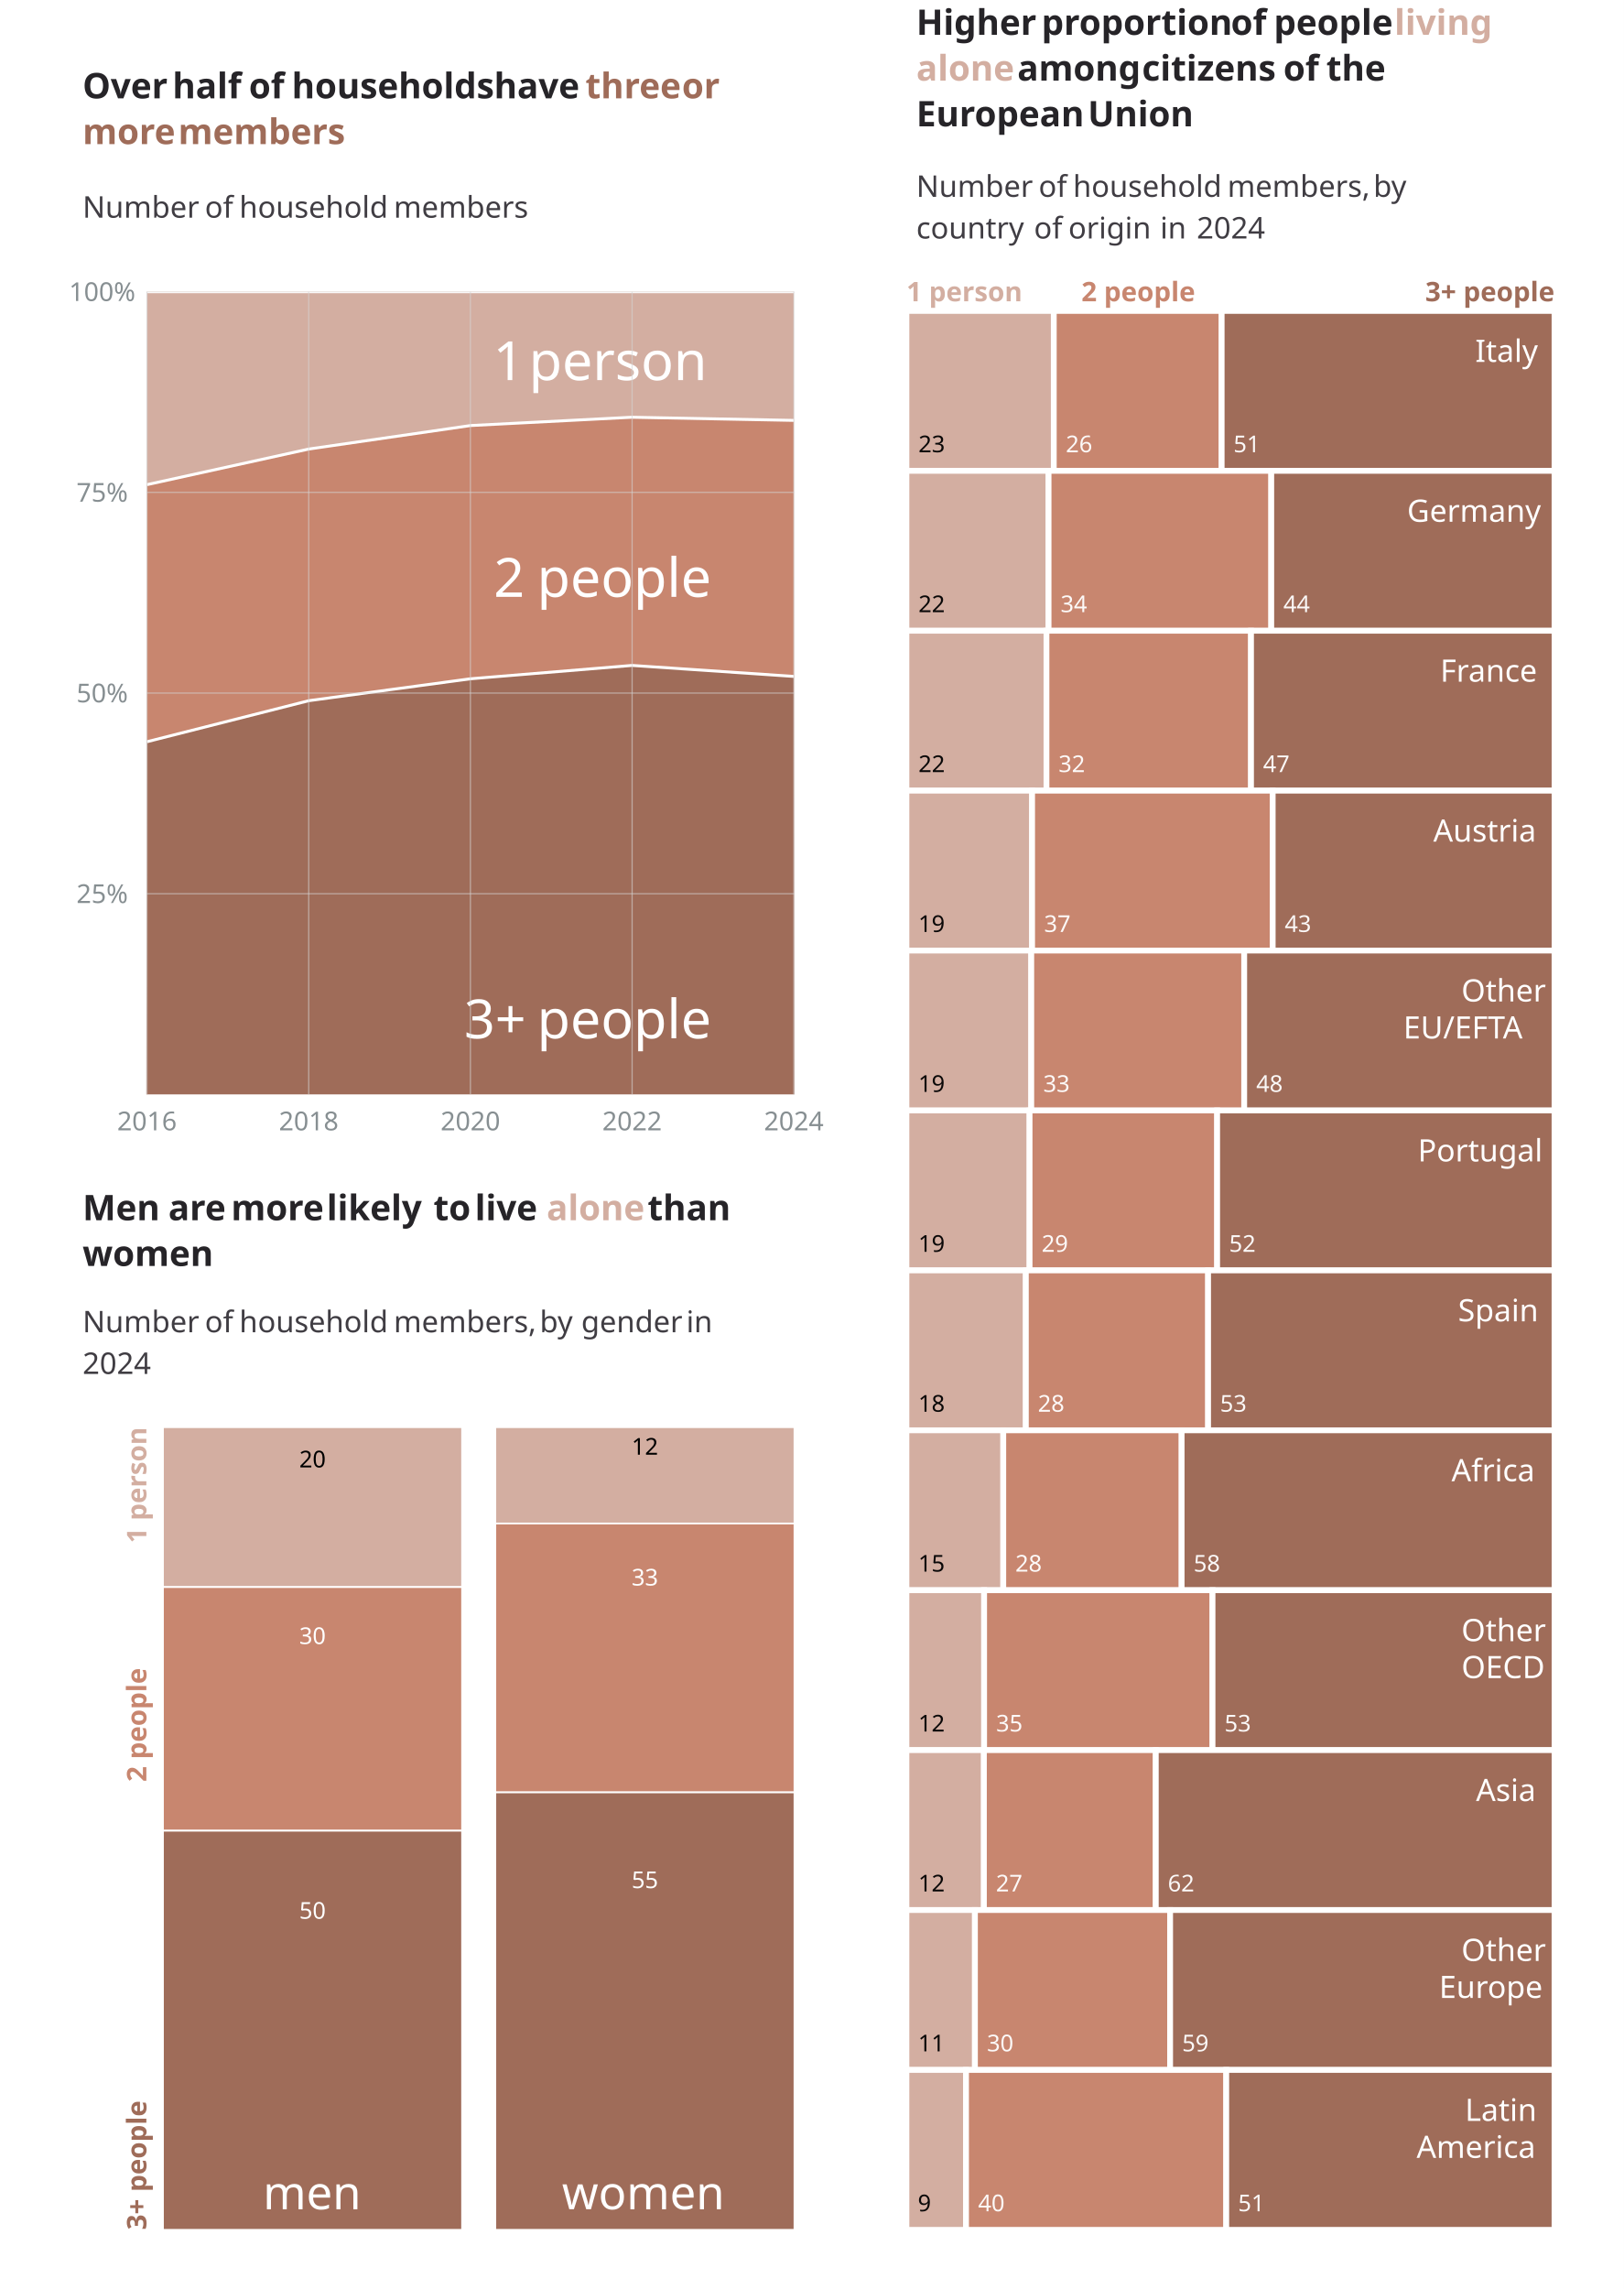
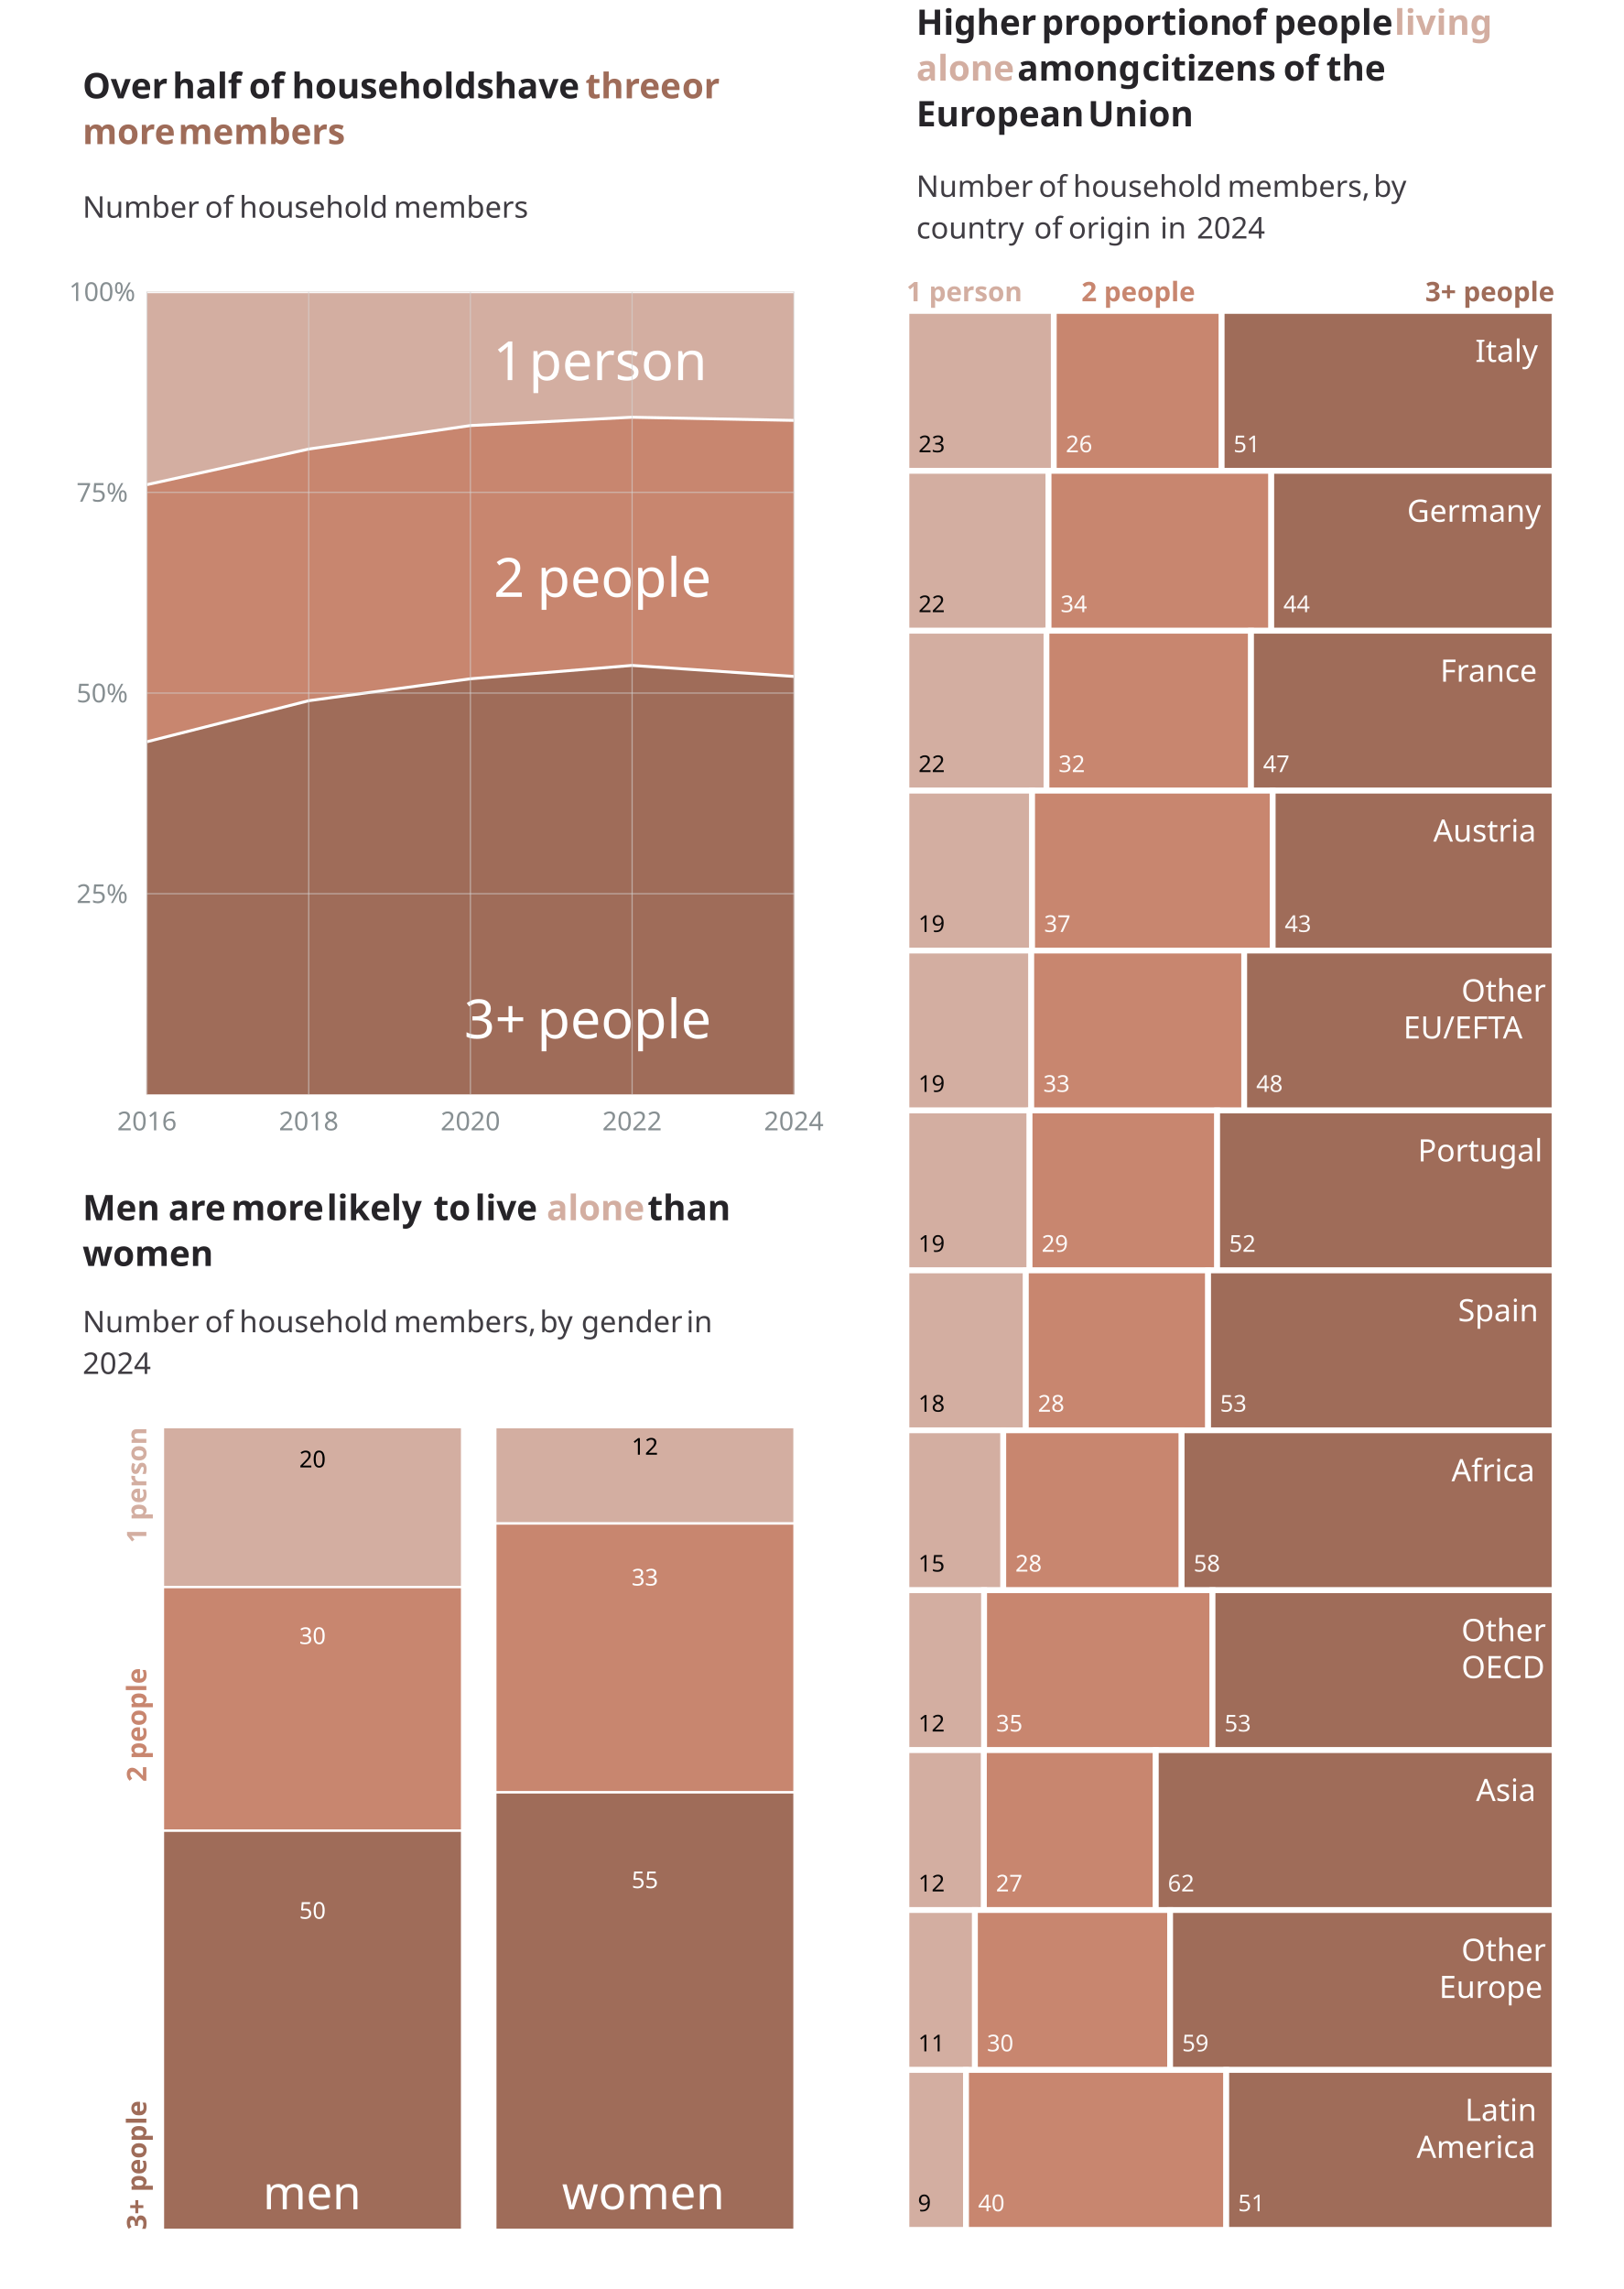
<svg xmlns="http://www.w3.org/2000/svg" width="597.60pt" height="842.40pt" viewBox="0 0 597.60 842.40">
  <g class="svglite">
    <defs>
      <style type="text/css">
    .svglite line, .svglite polyline, .svglite polygon, .svglite path, .svglite rect, .svglite circle {
      fill: none;
      stroke: #000000;
      stroke-linecap: round;
      stroke-linejoin: round;
      stroke-miterlimit: 10.00;
    }
    .svglite text {
      white-space: pre;
    }
    .svglite g.glyphgroup path {
      fill: inherit;
      stroke: none;
    }
  </style>
    </defs>
    <rect width="100%" height="100%" style="stroke: none; fill: #FFFFFF;" />
    <defs>
      <clipPath id="cpMC4wMHw1OTcuNjB8MC4wMHw4NDIuNDA=">
        <rect x="0.00" y="0.00" width="597.60" height="842.40" />
      </clipPath>
    </defs>
    <g clip-path="url(#cpMC4wMHw1OTcuNjB8MC4wMHw4NDIuNDA=)">
      <rect x="0.00" y="0.00" width="597.60" height="842.40" style="stroke-width: 1.07; stroke: #FFFFFF; fill: #FFFFFF;" />
    </g>
    <defs>
      <clipPath id="cpNTMuODd8NTcyLjIwfDEwNy4zNnw4MjAuNjM=">
        <rect x="53.87" y="107.36" width="518.33" height="713.27" />
      </clipPath>
    </defs>
    <g clip-path="url(#cpNTMuODd8NTcyLjIwfDEwNy4zNnw4MjAuNjM=)">
</g>
    <g clip-path="url(#cpMC4wMHw1OTcuNjB8MC4wMHw4NDIuNDA=)">
</g>
    <defs>
      <clipPath id="cpMzEyLjM2fDU5Mi4xMnw1LjQ4fDgzNi45Mg==">
        <rect x="312.36" y="5.48" width="279.76" height="831.44" />
      </clipPath>
    </defs>
    <g clip-path="url(#cpMzEyLjM2fDU5Mi4xMnw1LjQ4fDgzNi45Mg==)">
      <rect x="312.36" y="5.48" width="279.76" height="831.44" style="stroke-width: 0.00; stroke: none; fill: #FFFFFF;" />
    </g>
    <g clip-path="url(#cpMC4wMHw1OTcuNjB8MC4wMHw4NDIuNDA=)">
</g>
    <defs>
      <clipPath id="cpNTMuODd8MjkyLjQzfDEwNy4zNnw4MjAuNjM=">
        <rect x="53.87" y="107.36" width="238.57" height="713.27" />
      </clipPath>
    </defs>
    <g clip-path="url(#cpNTMuODd8MjkyLjQzfDEwNy4zNnw4MjAuNjM=)">
</g>
    <g clip-path="url(#cpMC4wMHw1OTcuNjB8MC4wMHw4NDIuNDA=)">
</g>
    <g clip-path="url(#cpNTMuODd8MjkyLjQzfDEwNy4zNnw4MjAuNjM=)">
</g>
    <g clip-path="url(#cpMC4wMHw1OTcuNjB8MC4wMHw4NDIuNDA=)">
</g>
    <defs>
      <clipPath id="cpNS40OHwzMTIuMzZ8NS40OHw0MzMuMzE=">
        <rect x="5.48" y="5.48" width="306.88" height="427.83" />
      </clipPath>
    </defs>
    <g clip-path="url(#cpNS40OHwzMTIuMzZ8NS40OHw0MzMuMzE=)">
      <rect x="5.48" y="5.48" width="306.88" height="427.83" style="stroke-width: 0.00; stroke: none; fill: #FFFFFF;" />
    </g>
    <g clip-path="url(#cpMC4wMHw1OTcuNjB8MC4wMHw4NDIuNDA=)">
</g>
    <defs>
      <clipPath id="cpNS40OHwzMTIuMzZ8NDMzLjMxfDgzNi45Mg==">
        <rect x="5.48" y="433.31" width="306.88" height="403.61" />
      </clipPath>
    </defs>
    <g clip-path="url(#cpNS40OHwzMTIuMzZ8NDMzLjMxfDgzNi45Mg==)">
      <rect x="5.48" y="433.31" width="306.88" height="403.61" style="stroke-width: 0.00; stroke: none; fill: #FFFFFF;" />
    </g>
    <g clip-path="url(#cpMC4wMHw1OTcuNjB8MC4wMHw4NDIuNDA=)">
</g>
    <defs>
      <clipPath id="cpNTMuODd8MjkyLjQzfDEwNy4zNnw0MDIuNzY=">
        <rect x="53.87" y="107.36" width="238.57" height="295.40" />
      </clipPath>
    </defs>
    <g clip-path="url(#cpNTMuODd8MjkyLjQzfDEwNy4zNnw0MDIuNzY=)">
      <polygon points="54.10,107.36 54.34,107.36 113.39,107.36 113.63,107.36 113.86,107.36 172.91,107.36 173.15,107.36 173.39,107.36 232.43,107.36 232.67,107.36 232.91,107.36 291.96,107.36 292.19,107.36 292.43,402.76 292.19,154.72 291.96,154.71 232.91,153.56 232.67,153.55 232.43,153.56 173.39,156.60 173.15,156.61 172.91,156.65 113.86,165.23 113.63,165.26 113.39,165.32 54.34,178.31 54.10,178.37 53.87,402.76 " style="stroke-width: 0.00; stroke: none; stroke-linecap: butt; fill: #D3AEA1;" />
      <polyline points="54.10,107.36 54.34,107.36 113.39,107.36 113.63,107.36 113.86,107.36 172.91,107.36 173.15,107.36 173.39,107.36 232.43,107.36 232.67,107.36 232.91,107.36 291.96,107.36 292.19,107.36 " style="stroke-width: 1.07; stroke: #FFFFFF; stroke-linecap: butt;" />
      <polygon points="54.10,178.37 54.34,178.31 113.39,165.32 113.63,165.26 113.86,165.23 172.91,156.65 173.15,156.61 173.39,156.60 232.43,153.56 232.67,153.55 232.91,153.56 291.96,154.71 292.19,154.72 292.43,402.76 292.19,248.94 291.96,248.92 232.91,244.91 232.67,244.89 232.43,244.91 173.39,249.79 173.15,249.81 172.91,249.84 113.86,257.84 113.63,257.88 113.39,257.94 54.34,272.91 54.10,272.97 53.87,402.76 " style="stroke-width: 0.00; stroke: none; stroke-linecap: butt; fill: #C8866F;" />
      <polyline points="54.10,178.37 54.34,178.31 113.39,165.32 113.63,165.26 113.86,165.23 172.91,156.65 173.15,156.61 173.39,156.60 232.43,153.56 232.67,153.55 232.91,153.56 291.96,154.71 292.19,154.72 " style="stroke-width: 1.07; stroke: #FFFFFF; stroke-linecap: butt;" />
      <polygon points="54.10,272.97 54.34,272.91 113.39,257.94 113.63,257.88 113.86,257.84 172.91,249.84 173.15,249.81 173.39,249.79 232.43,244.91 232.67,244.89 232.91,244.91 291.96,248.92 292.19,248.94 292.43,402.76 292.19,402.76 291.96,402.76 232.91,402.76 232.67,402.76 232.43,402.76 173.39,402.76 173.15,402.76 172.91,402.76 113.86,402.76 113.63,402.76 113.39,402.76 54.34,402.76 54.10,402.76 53.87,402.76 " style="stroke-width: 0.00; stroke: none; stroke-linecap: butt; fill: #9F6C59;" />
      <polyline points="54.10,272.97 54.34,272.91 113.39,257.94 113.63,257.88 113.86,257.84 172.91,249.84 173.15,249.81 173.39,249.79 232.43,244.91 232.67,244.89 232.91,244.91 291.96,248.92 292.19,248.94 " style="stroke-width: 1.07; stroke: #FFFFFF; stroke-linecap: butt;" />
      <text x="170.83" y="382.12" style="font-size: 19.92px;fill: #FFFFFF; font-family: &quot;Roboto Slab&quot;;">3+</text>
      <text x="197.67" y="382.12" style="font-size: 19.92px;fill: #FFFFFF; font-family: &quot;Roboto Slab&quot;;">people</text>
      <text x="181.72" y="219.65" style="font-size: 19.92px;fill: #FFFFFF; font-family: &quot;Roboto Slab&quot;;">2</text>
      <text x="197.67" y="219.65" style="font-size: 19.92px;fill: #FFFFFF; font-family: &quot;Roboto Slab&quot;;">people</text>
      <text x="181.50" y="139.89" style="font-size: 19.92px;fill: #FFFFFF; font-family: &quot;Roboto Slab&quot;;">1</text>
      <text x="194.66" y="139.89" style="font-size: 19.92px;fill: #FFFFFF; font-family: &quot;Roboto Slab&quot;;">person</text>
      <rect x="53.87" y="107.36" width="238.57" height="295.40" style="stroke-width: 0.00; stroke: none;" />
      <polyline points="53.87,328.91 292.43,328.91 " style="stroke-width: 0.43; stroke: #D3D3D3; stroke-opacity: 0.60; stroke-linecap: butt;" />
      <polyline points="53.87,255.06 292.43,255.06 " style="stroke-width: 0.43; stroke: #D3D3D3; stroke-opacity: 0.60; stroke-linecap: butt;" />
      <polyline points="53.87,181.21 292.43,181.21 " style="stroke-width: 0.43; stroke: #D3D3D3; stroke-opacity: 0.60; stroke-linecap: butt;" />
      <polyline points="53.87,107.36 292.43,107.36 " style="stroke-width: 0.43; stroke: #D3D3D3; stroke-opacity: 0.60; stroke-linecap: butt;" />
      <polyline points="54.10,402.76 54.10,107.36 " style="stroke-width: 0.43; stroke: #D3D3D3; stroke-opacity: 0.60; stroke-linecap: butt;" />
      <polyline points="113.63,402.76 113.63,107.36 " style="stroke-width: 0.43; stroke: #D3D3D3; stroke-opacity: 0.60; stroke-linecap: butt;" />
      <polyline points="173.15,402.76 173.15,107.36 " style="stroke-width: 0.43; stroke: #D3D3D3; stroke-opacity: 0.60; stroke-linecap: butt;" />
      <polyline points="232.67,402.76 232.67,107.36 " style="stroke-width: 0.43; stroke: #D3D3D3; stroke-opacity: 0.60; stroke-linecap: butt;" />
      <polyline points="292.19,402.76 292.19,107.36 " style="stroke-width: 0.43; stroke: #D3D3D3; stroke-opacity: 0.60; stroke-linecap: butt;" />
    </g>
    <g clip-path="url(#cpMC4wMHw1OTcuNjB8MC4wMHw4NDIuNDA=)">
      <text x="37.62" y="332.33" text-anchor="middle" style="font-size: 9.60px;fill: #878F92; font-family: &quot;Roboto Slab&quot;;">25%</text>
      <text x="37.62" y="258.48" text-anchor="middle" style="font-size: 9.60px;fill: #878F92; font-family: &quot;Roboto Slab&quot;;">50%</text>
      <text x="37.62" y="184.63" text-anchor="middle" style="font-size: 9.60px;fill: #878F92; font-family: &quot;Roboto Slab&quot;;">75%</text>
      <text x="37.62" y="110.78" text-anchor="middle" style="font-size: 9.60px;fill: #878F92; font-family: &quot;Roboto Slab&quot;;">100%</text>
      <text x="54.10" y="415.99" text-anchor="middle" style="font-size: 9.60px;fill: #878F92; font-family: &quot;Roboto Slab&quot;;">2016</text>
      <text x="113.63" y="415.99" text-anchor="middle" style="font-size: 9.60px;fill: #878F92; font-family: &quot;Roboto Slab&quot;;">2018</text>
      <text x="173.15" y="415.99" text-anchor="middle" style="font-size: 9.60px;fill: #878F92; font-family: &quot;Roboto Slab&quot;;">2020</text>
      <text x="232.67" y="415.99" text-anchor="middle" style="font-size: 9.60px;fill: #878F92; font-family: &quot;Roboto Slab&quot;;">2022</text>
      <text x="292.19" y="415.99" text-anchor="middle" style="font-size: 9.60px;fill: #878F92; font-family: &quot;Roboto Slab&quot;;">2024</text>
      <text x="30.39" y="80.11" style="font-size: 11.00px;fill: #403D43; font-family: &quot;Roboto Slab&quot;;">Number</text>
      <text x="75.40" y="80.11" style="font-size: 11.00px;fill: #403D43; font-family: &quot;Roboto Slab&quot;;">of</text>
      <text x="88.07" y="80.11" style="font-size: 11.00px;fill: #403D43; font-family: &quot;Roboto Slab&quot;;">household</text>
      <text x="144.91" y="80.11" style="font-size: 11.00px;fill: #403D43; font-family: &quot;Roboto Slab&quot;;">members</text>
      <text x="30.39" y="36.19" style="font-size: 13.00px; font-weight: 800;fill: #262428; font-family: &quot;Roboto Slab&quot;;">Over</text>
      <text x="63.48" y="36.19" style="font-size: 13.00px; font-weight: 800;fill: #262428; font-family: &quot;Roboto Slab&quot;;">half</text>
      <text x="91.61" y="36.19" style="font-size: 13.00px; font-weight: 800;fill: #262428; font-family: &quot;Roboto Slab&quot;;">of</text>
      <text x="107.38" y="36.19" style="font-size: 13.00px; font-weight: 800;fill: #262428; font-family: &quot;Roboto Slab&quot;;">households</text>
      <text x="181.83" y="36.19" style="font-size: 13.00px; font-weight: 800;fill: #262428; font-family: &quot;Roboto Slab&quot;;">have</text>
      <text x="215.48" y="36.19" style="font-size: 13.00px; font-weight: 800;fill: #9F6C59; font-family: &quot;Roboto Slab&quot;;">three</text>
      <text x="251.01" y="36.19" style="font-size: 13.00px; font-weight: 800;fill: #9F6C59; font-family: &quot;Roboto Slab&quot;;">or</text>
      <text x="30.39" y="53.03" style="font-size: 13.00px; font-weight: 800;fill: #9F6C59; font-family: &quot;Roboto Slab&quot;;">more</text>
      <text x="65.58" y="53.03" style="font-size: 13.00px; font-weight: 800;fill: #9F6C59; font-family: &quot;Roboto Slab&quot;;">members</text>
      <rect x="53.87" y="525.23" width="238.57" height="295.40" style="stroke-width: 0.00; stroke: none; fill: #FFFFFF;" />
-       <rect x="59.98" y="525.23" width="110.11" height="58.85" style="stroke-width: 0.64; stroke: #FFFFFF; stroke-linecap: butt; stroke-linejoin: miter; fill: #D3AEA1;" />
-       <rect x="59.98" y="584.08" width="110.11" height="89.66" style="stroke-width: 0.64; stroke: #FFFFFF; stroke-linecap: butt; stroke-linejoin: miter; fill: #C8866F;" />
-       <rect x="59.98" y="673.74" width="110.11" height="146.89" style="stroke-width: 0.64; stroke: #FFFFFF; stroke-linecap: butt; stroke-linejoin: miter; fill: #9F6C59;" />
-       <rect x="182.32" y="525.23" width="110.11" height="35.45" style="stroke-width: 0.64; stroke: #FFFFFF; stroke-linecap: butt; stroke-linejoin: miter; fill: #D3AEA1;" />
-       <rect x="182.32" y="560.68" width="110.11" height="98.95" style="stroke-width: 0.64; stroke: #FFFFFF; stroke-linecap: butt; stroke-linejoin: miter; fill: #C8866F;" />
-       <rect x="182.32" y="659.63" width="110.11" height="161.00" style="stroke-width: 0.64; stroke: #FFFFFF; stroke-linecap: butt; stroke-linejoin: miter; fill: #9F6C59;" />
+       <rect x="59.98" y="525.23" width="110.11" height="58.85" style="stroke-width: 0.85; stroke: #FFFFFF; stroke-linecap: butt; stroke-linejoin: miter; fill: #D3AEA1;" />
+       <rect x="59.98" y="584.08" width="110.11" height="89.66" style="stroke-width: 0.85; stroke: #FFFFFF; stroke-linecap: butt; stroke-linejoin: miter; fill: #C8866F;" />
+       <rect x="59.98" y="673.74" width="110.11" height="146.89" style="stroke-width: 0.85; stroke: #FFFFFF; stroke-linecap: butt; stroke-linejoin: miter; fill: #9F6C59;" />
+       <rect x="182.32" y="525.23" width="110.11" height="35.45" style="stroke-width: 0.85; stroke: #FFFFFF; stroke-linecap: butt; stroke-linejoin: miter; fill: #D3AEA1;" />
+       <rect x="182.32" y="560.68" width="110.11" height="98.95" style="stroke-width: 0.85; stroke: #FFFFFF; stroke-linecap: butt; stroke-linejoin: miter; fill: #C8866F;" />
+       <rect x="182.32" y="659.63" width="110.11" height="161.00" style="stroke-width: 0.85; stroke: #FFFFFF; stroke-linecap: butt; stroke-linejoin: miter; fill: #9F6C59;" />
      <text x="115.04" y="540.04" text-anchor="middle" style="font-size: 8.54px; font-family: &quot;Roboto Slab&quot;;">20</text>
      <text x="115.04" y="605.05" text-anchor="middle" style="font-size: 8.54px;fill: #FFFFFF; font-family: &quot;Roboto Slab&quot;;">30</text>
      <text x="115.04" y="706.15" text-anchor="middle" style="font-size: 8.54px;fill: #FFFFFF; font-family: &quot;Roboto Slab&quot;;">50</text>
      <text x="237.38" y="535.36" text-anchor="middle" style="font-size: 8.54px; font-family: &quot;Roboto Slab&quot;;">12</text>
      <text x="237.38" y="583.51" text-anchor="middle" style="font-size: 8.54px;fill: #FFFFFF; font-family: &quot;Roboto Slab&quot;;">33</text>
      <text x="237.38" y="694.87" text-anchor="middle" style="font-size: 8.54px;fill: #FFFFFF; font-family: &quot;Roboto Slab&quot;;">55</text>
      <text x="96.79" y="813.06" style="font-size: 17.07px;fill: #FFFFFF; font-family: &quot;Roboto Slab&quot;;">men</text>
      <text x="206.84" y="813.06" style="font-size: 17.07px;fill: #FFFFFF; font-family: &quot;Roboto Slab&quot;;">women</text>
      <text transform="translate(53.87,525.23) rotate(-90)" text-anchor="end" style="font-size: 9.96px; font-weight: 800;fill: #D3AEA1; font-family: &quot;Roboto Slab&quot;;">1 person</text>
      <text transform="translate(53.87,613.85) rotate(-90)" text-anchor="end" style="font-size: 9.96px; font-weight: 800;fill: #C8866F; font-family: &quot;Roboto Slab&quot;;">2 people</text>
      <text transform="translate(53.87,820.63) rotate(-90)" style="font-size: 9.96px; font-weight: 800;fill: #9F6C59; font-family: &quot;Roboto Slab&quot;;">3+ people</text>
      <text x="30.39" y="490.31" style="font-size: 11.00px;fill: #403D43; font-family: &quot;Roboto Slab&quot;;">Number</text>
      <text x="75.40" y="490.31" style="font-size: 11.00px;fill: #403D43; font-family: &quot;Roboto Slab&quot;;">of</text>
      <text x="88.07" y="490.31" style="font-size: 11.00px;fill: #403D43; font-family: &quot;Roboto Slab&quot;;">household</text>
      <text x="144.91" y="490.31" style="font-size: 11.00px;fill: #403D43; font-family: &quot;Roboto Slab&quot;;">members,</text>
      <text x="198.66" y="490.31" style="font-size: 11.00px;fill: #403D43; font-family: &quot;Roboto Slab&quot;;">by</text>
      <text x="213.94" y="490.31" style="font-size: 11.00px;fill: #403D43; font-family: &quot;Roboto Slab&quot;;">gender</text>
      <text x="252.61" y="490.31" style="font-size: 11.00px;fill: #403D43; font-family: &quot;Roboto Slab&quot;;">in</text>
      <text x="30.39" y="505.65" style="font-size: 11.00px;fill: #403D43; font-family: &quot;Roboto Slab&quot;;">2024</text>
      <text x="30.39" y="449.08" style="font-size: 13.00px; font-weight: 800;fill: #262428; font-family: &quot;Roboto Slab&quot;;">Men</text>
      <text x="61.95" y="449.08" style="font-size: 13.00px; font-weight: 800;fill: #262428; font-family: &quot;Roboto Slab&quot;;">are</text>
      <text x="85.05" y="449.08" style="font-size: 13.00px; font-weight: 800;fill: #262428; font-family: &quot;Roboto Slab&quot;;">more</text>
      <text x="120.24" y="449.08" style="font-size: 13.00px; font-weight: 800;fill: #262428; font-family: &quot;Roboto Slab&quot;;">likely</text>
      <text x="159.55" y="449.08" style="font-size: 13.00px; font-weight: 800;fill: #262428; font-family: &quot;Roboto Slab&quot;;">to</text>
      <text x="174.78" y="449.08" style="font-size: 13.00px; font-weight: 800;fill: #262428; font-family: &quot;Roboto Slab&quot;;">live</text>
      <text x="201.19" y="449.08" style="font-size: 13.00px; font-weight: 800;fill: #D3AEA1; font-family: &quot;Roboto Slab&quot;;">alone</text>
      <text x="238.37" y="449.08" style="font-size: 13.00px; font-weight: 800;fill: #262428; font-family: &quot;Roboto Slab&quot;;">than</text>
      <text x="30.39" y="465.91" style="font-size: 13.00px; font-weight: 800;fill: #262428; font-family: &quot;Roboto Slab&quot;;">women</text>
      <rect x="333.63" y="107.36" width="238.57" height="713.27" style="stroke-width: 0.00; stroke: none; fill: #FFFFFF;" />
      <rect x="333.64" y="114.43" width="54.24" height="58.85" style="stroke-width: 2.13; stroke: #FFFFFF; stroke-linecap: butt; stroke-linejoin: miter; fill: #D3AEA1;" />
      <rect x="387.88" y="114.43" width="61.80" height="58.85" style="stroke-width: 2.13; stroke: #FFFFFF; stroke-linecap: butt; stroke-linejoin: miter; fill: #C8866F;" />
      <rect x="449.67" y="114.43" width="122.52" height="58.85" style="stroke-width: 2.13; stroke: #FFFFFF; stroke-linecap: butt; stroke-linejoin: miter; fill: #9F6C59;" />
      <rect x="333.64" y="173.28" width="52.32" height="58.85" style="stroke-width: 2.13; stroke: #FFFFFF; stroke-linecap: butt; stroke-linejoin: miter; fill: #D3AEA1;" />
      <rect x="385.96" y="173.28" width="81.98" height="58.85" style="stroke-width: 2.13; stroke: #FFFFFF; stroke-linecap: butt; stroke-linejoin: miter; fill: #C8866F;" />
      <rect x="467.93" y="173.28" width="104.26" height="58.85" style="stroke-width: 2.13; stroke: #FFFFFF; stroke-linecap: butt; stroke-linejoin: miter; fill: #9F6C59;" />
      <rect x="333.64" y="232.13" width="51.55" height="58.85" style="stroke-width: 2.13; stroke: #FFFFFF; stroke-linecap: butt; stroke-linejoin: miter; fill: #D3AEA1;" />
      <rect x="385.19" y="232.13" width="75.29" height="58.85" style="stroke-width: 2.13; stroke: #FFFFFF; stroke-linecap: butt; stroke-linejoin: miter; fill: #C8866F;" />
      <rect x="460.48" y="232.13" width="111.72" height="58.85" style="stroke-width: 2.13; stroke: #FFFFFF; stroke-linecap: butt; stroke-linejoin: miter; fill: #9F6C59;" />
      <rect x="333.64" y="290.98" width="46.26" height="58.85" style="stroke-width: 2.13; stroke: #FFFFFF; stroke-linecap: butt; stroke-linejoin: miter; fill: #D3AEA1;" />
      <rect x="379.90" y="290.98" width="88.56" height="58.85" style="stroke-width: 2.13; stroke: #FFFFFF; stroke-linecap: butt; stroke-linejoin: miter; fill: #C8866F;" />
      <rect x="468.46" y="290.98" width="103.74" height="58.85" style="stroke-width: 2.13; stroke: #FFFFFF; stroke-linecap: butt; stroke-linejoin: miter; fill: #9F6C59;" />
      <rect x="333.64" y="349.83" width="45.95" height="58.85" style="stroke-width: 2.13; stroke: #FFFFFF; stroke-linecap: butt; stroke-linejoin: miter; fill: #D3AEA1;" />
      <rect x="379.59" y="349.83" width="78.38" height="58.85" style="stroke-width: 2.13; stroke: #FFFFFF; stroke-linecap: butt; stroke-linejoin: miter; fill: #C8866F;" />
      <rect x="457.97" y="349.83" width="114.22" height="58.85" style="stroke-width: 2.13; stroke: #FFFFFF; stroke-linecap: butt; stroke-linejoin: miter; fill: #9F6C59;" />
      <rect x="333.64" y="408.68" width="45.33" height="58.85" style="stroke-width: 2.13; stroke: #FFFFFF; stroke-linecap: butt; stroke-linejoin: miter; fill: #D3AEA1;" />
      <rect x="378.97" y="408.68" width="69.04" height="58.85" style="stroke-width: 2.13; stroke: #FFFFFF; stroke-linecap: butt; stroke-linejoin: miter; fill: #C8866F;" />
      <rect x="448.01" y="408.68" width="124.18" height="58.85" style="stroke-width: 2.13; stroke: #FFFFFF; stroke-linecap: butt; stroke-linejoin: miter; fill: #9F6C59;" />
      <rect x="333.64" y="467.53" width="43.95" height="58.85" style="stroke-width: 2.13; stroke: #FFFFFF; stroke-linecap: butt; stroke-linejoin: miter; fill: #D3AEA1;" />
      <rect x="377.60" y="467.53" width="67.09" height="58.85" style="stroke-width: 2.13; stroke: #FFFFFF; stroke-linecap: butt; stroke-linejoin: miter; fill: #C8866F;" />
      <rect x="444.68" y="467.53" width="127.51" height="58.85" style="stroke-width: 2.13; stroke: #FFFFFF; stroke-linecap: butt; stroke-linejoin: miter; fill: #9F6C59;" />
      <rect x="333.64" y="526.38" width="35.65" height="58.85" style="stroke-width: 2.13; stroke: #FFFFFF; stroke-linecap: butt; stroke-linejoin: miter; fill: #D3AEA1;" />
      <rect x="369.29" y="526.38" width="65.64" height="58.85" style="stroke-width: 2.13; stroke: #FFFFFF; stroke-linecap: butt; stroke-linejoin: miter; fill: #C8866F;" />
      <rect x="434.94" y="526.38" width="137.26" height="58.85" style="stroke-width: 2.13; stroke: #FFFFFF; stroke-linecap: butt; stroke-linejoin: miter; fill: #9F6C59;" />
      <rect x="333.64" y="585.23" width="28.60" height="58.85" style="stroke-width: 2.13; stroke: #FFFFFF; stroke-linecap: butt; stroke-linejoin: miter; fill: #D3AEA1;" />
      <rect x="362.24" y="585.23" width="84.07" height="58.85" style="stroke-width: 2.13; stroke: #FFFFFF; stroke-linecap: butt; stroke-linejoin: miter; fill: #C8866F;" />
      <rect x="446.31" y="585.23" width="125.89" height="58.85" style="stroke-width: 2.13; stroke: #FFFFFF; stroke-linecap: butt; stroke-linejoin: miter; fill: #9F6C59;" />
      <rect x="333.64" y="644.08" width="28.52" height="58.85" style="stroke-width: 2.13; stroke: #FFFFFF; stroke-linecap: butt; stroke-linejoin: miter; fill: #D3AEA1;" />
      <rect x="362.16" y="644.08" width="63.27" height="58.85" style="stroke-width: 2.13; stroke: #FFFFFF; stroke-linecap: butt; stroke-linejoin: miter; fill: #C8866F;" />
      <rect x="425.43" y="644.08" width="146.77" height="58.85" style="stroke-width: 2.13; stroke: #FFFFFF; stroke-linecap: butt; stroke-linejoin: miter; fill: #9F6C59;" />
      <rect x="333.64" y="702.93" width="25.21" height="58.85" style="stroke-width: 2.13; stroke: #FFFFFF; stroke-linecap: butt; stroke-linejoin: miter; fill: #D3AEA1;" />
      <rect x="358.86" y="702.93" width="71.85" height="58.85" style="stroke-width: 2.13; stroke: #FFFFFF; stroke-linecap: butt; stroke-linejoin: miter; fill: #C8866F;" />
      <rect x="430.70" y="702.93" width="141.49" height="58.85" style="stroke-width: 2.13; stroke: #FFFFFF; stroke-linecap: butt; stroke-linejoin: miter; fill: #9F6C59;" />
      <rect x="333.64" y="761.78" width="21.94" height="58.85" style="stroke-width: 2.13; stroke: #FFFFFF; stroke-linecap: butt; stroke-linejoin: miter; fill: #D3AEA1;" />
      <rect x="355.58" y="761.78" width="95.78" height="58.85" style="stroke-width: 2.13; stroke: #FFFFFF; stroke-linecap: butt; stroke-linejoin: miter; fill: #C8866F;" />
      <rect x="451.36" y="761.78" width="120.83" height="58.85" style="stroke-width: 2.13; stroke: #FFFFFF; stroke-linecap: butt; stroke-linejoin: miter; fill: #9F6C59;" />
      <text x="543.00" y="133.18" style="font-size: 11.38px;fill: #FFFFFF; font-family: &quot;Roboto Slab&quot;;">Italy</text>
      <text x="517.93" y="192.03" style="font-size: 11.38px;fill: #FFFFFF; font-family: &quot;Roboto Slab&quot;;">Germany</text>
      <text x="530.11" y="250.88" style="font-size: 11.38px;fill: #FFFFFF; font-family: &quot;Roboto Slab&quot;;">France</text>
      <text x="527.57" y="309.73" style="font-size: 11.38px;fill: #FFFFFF; font-family: &quot;Roboto Slab&quot;;">Austria</text>
      <text x="537.90" y="368.58" style="font-size: 11.38px;fill: #FFFFFF; font-family: &quot;Roboto Slab&quot;;">Other</text>
      <text x="516.54" y="382.19" style="font-size: 11.38px;fill: #FFFFFF; font-family: &quot;Roboto Slab&quot;;">EU/EFTA</text>
      <text x="521.88" y="427.43" style="font-size: 11.38px;fill: #FFFFFF; font-family: &quot;Roboto Slab&quot;;">Portugal</text>
      <text x="536.67" y="486.28" style="font-size: 11.38px;fill: #FFFFFF; font-family: &quot;Roboto Slab&quot;;">Spain</text>
      <text x="534.27" y="545.13" style="font-size: 11.38px;fill: #FFFFFF; font-family: &quot;Roboto Slab&quot;;">Africa</text>
      <text x="537.90" y="603.98" style="font-size: 11.38px;fill: #FFFFFF; font-family: &quot;Roboto Slab&quot;;">Other</text>
      <text x="537.93" y="617.59" style="font-size: 11.38px;fill: #FFFFFF; font-family: &quot;Roboto Slab&quot;;">OECD</text>
      <text x="543.29" y="662.83" style="font-size: 11.38px;fill: #FFFFFF; font-family: &quot;Roboto Slab&quot;;">Asia</text>
      <text x="537.90" y="721.68" style="font-size: 11.38px;fill: #FFFFFF; font-family: &quot;Roboto Slab&quot;;">Other</text>
      <text x="529.70" y="735.29" style="font-size: 11.38px;fill: #FFFFFF; font-family: &quot;Roboto Slab&quot;;">Europe</text>
      <text x="539.24" y="780.53" style="font-size: 11.38px;fill: #FFFFFF; font-family: &quot;Roboto Slab&quot;;">Latin</text>
      <text x="521.42" y="794.14" style="font-size: 11.38px;fill: #FFFFFF; font-family: &quot;Roboto Slab&quot;;">America</text>
      <text x="338.06" y="166.44" style="font-size: 8.54px;fill: #000000; fill-opacity: 0.95; font-family: &quot;Roboto Slab&quot;;">23</text>
      <text x="392.30" y="166.44" style="font-size: 8.54px;fill: #FFFFFF; fill-opacity: 0.95; font-family: &quot;Roboto Slab&quot;;">26</text>
      <text x="454.02" y="166.44" style="font-size: 8.54px;fill: #FFFFFF; fill-opacity: 0.95; font-family: &quot;Roboto Slab&quot;;">51</text>
      <text x="338.06" y="225.29" style="font-size: 8.54px;fill: #000000; fill-opacity: 0.95; font-family: &quot;Roboto Slab&quot;;">22</text>
      <text x="390.38" y="225.29" style="font-size: 8.54px;fill: #FFFFFF; fill-opacity: 0.95; font-family: &quot;Roboto Slab&quot;;">34</text>
      <text x="472.38" y="225.29" style="font-size: 8.54px;fill: #FFFFFF; fill-opacity: 0.95; font-family: &quot;Roboto Slab&quot;;">44</text>
      <text x="338.06" y="284.14" style="font-size: 8.54px;fill: #000000; fill-opacity: 0.95; font-family: &quot;Roboto Slab&quot;;">22</text>
      <text x="389.61" y="284.14" style="font-size: 8.54px;fill: #FFFFFF; fill-opacity: 0.95; font-family: &quot;Roboto Slab&quot;;">32</text>
      <text x="464.91" y="284.14" style="font-size: 8.54px;fill: #FFFFFF; fill-opacity: 0.95; font-family: &quot;Roboto Slab&quot;;">47</text>
      <text x="338.01" y="342.99" style="font-size: 8.54px;fill: #000000; fill-opacity: 0.95; font-family: &quot;Roboto Slab&quot;;">19</text>
      <text x="384.31" y="342.99" style="font-size: 8.54px;fill: #FFFFFF; fill-opacity: 0.95; font-family: &quot;Roboto Slab&quot;;">37</text>
      <text x="472.88" y="342.99" style="font-size: 8.54px;fill: #FFFFFF; fill-opacity: 0.95; font-family: &quot;Roboto Slab&quot;;">43</text>
      <text x="338.01" y="401.84" style="font-size: 8.54px;fill: #000000; fill-opacity: 0.95; font-family: &quot;Roboto Slab&quot;;">19</text>
      <text x="384.00" y="401.84" style="font-size: 8.54px;fill: #FFFFFF; fill-opacity: 0.95; font-family: &quot;Roboto Slab&quot;;">33</text>
      <text x="462.40" y="401.84" style="font-size: 8.54px;fill: #FFFFFF; fill-opacity: 0.95; font-family: &quot;Roboto Slab&quot;;">48</text>
      <text x="338.01" y="460.69" style="font-size: 8.54px;fill: #000000; fill-opacity: 0.95; font-family: &quot;Roboto Slab&quot;;">19</text>
      <text x="383.40" y="460.69" style="font-size: 8.54px;fill: #FFFFFF; fill-opacity: 0.95; font-family: &quot;Roboto Slab&quot;;">29</text>
      <text x="452.42" y="460.69" style="font-size: 8.54px;fill: #FFFFFF; fill-opacity: 0.95; font-family: &quot;Roboto Slab&quot;;">52</text>
      <text x="338.00" y="519.54" style="font-size: 8.54px;fill: #000000; fill-opacity: 0.95; font-family: &quot;Roboto Slab&quot;;">18</text>
      <text x="382.02" y="519.54" style="font-size: 8.54px;fill: #FFFFFF; fill-opacity: 0.95; font-family: &quot;Roboto Slab&quot;;">28</text>
      <text x="449.09" y="519.54" style="font-size: 8.54px;fill: #FFFFFF; fill-opacity: 0.95; font-family: &quot;Roboto Slab&quot;;">53</text>
      <text x="337.99" y="578.39" style="font-size: 8.54px;fill: #000000; fill-opacity: 0.95; font-family: &quot;Roboto Slab&quot;;">15</text>
      <text x="373.71" y="578.39" style="font-size: 8.54px;fill: #FFFFFF; fill-opacity: 0.95; font-family: &quot;Roboto Slab&quot;;">28</text>
      <text x="439.35" y="578.39" style="font-size: 8.54px;fill: #FFFFFF; fill-opacity: 0.95; font-family: &quot;Roboto Slab&quot;;">58</text>
      <text x="338.00" y="637.24" style="font-size: 8.54px;fill: #000000; fill-opacity: 0.95; font-family: &quot;Roboto Slab&quot;;">12</text>
      <text x="366.64" y="637.24" style="font-size: 8.54px;fill: #FFFFFF; fill-opacity: 0.95; font-family: &quot;Roboto Slab&quot;;">35</text>
      <text x="450.71" y="637.24" style="font-size: 8.54px;fill: #FFFFFF; fill-opacity: 0.95; font-family: &quot;Roboto Slab&quot;;">53</text>
      <text x="338.00" y="696.09" style="font-size: 8.54px;fill: #000000; fill-opacity: 0.95; font-family: &quot;Roboto Slab&quot;;">12</text>
      <text x="366.58" y="696.09" style="font-size: 8.54px;fill: #FFFFFF; fill-opacity: 0.95; font-family: &quot;Roboto Slab&quot;;">27</text>
      <text x="429.85" y="696.09" style="font-size: 8.54px;fill: #FFFFFF; fill-opacity: 0.95; font-family: &quot;Roboto Slab&quot;;">62</text>
      <text x="337.94" y="754.95" style="font-size: 8.54px;fill: #000000; fill-opacity: 0.95; font-family: &quot;Roboto Slab&quot;;">11</text>
      <text x="363.28" y="754.95" style="font-size: 8.54px;fill: #FFFFFF; fill-opacity: 0.95; font-family: &quot;Roboto Slab&quot;;">30</text>
      <text x="435.12" y="754.95" style="font-size: 8.54px;fill: #FFFFFF; fill-opacity: 0.95; font-family: &quot;Roboto Slab&quot;;">59</text>
      <text x="337.83" y="813.80" style="font-size: 8.54px;fill: #000000; fill-opacity: 0.95; font-family: &quot;Roboto Slab&quot;;">9</text>
      <text x="360.02" y="813.80" style="font-size: 8.54px;fill: #FFFFFF; fill-opacity: 0.95; font-family: &quot;Roboto Slab&quot;;">40</text>
      <text x="455.71" y="813.80" style="font-size: 8.54px;fill: #FFFFFF; fill-opacity: 0.95; font-family: &quot;Roboto Slab&quot;;">51</text>
      <text x="333.64" y="110.89" style="font-size: 9.96px; font-weight: 800;fill: #D3AEA1; font-family: &quot;Roboto Slab&quot;;">1 person</text>
      <text x="398.05" y="110.89" style="font-size: 9.96px; font-weight: 800;fill: #C8866F; font-family: &quot;Roboto Slab&quot;;">2 people</text>
      <text x="572.20" y="110.89" text-anchor="end" style="font-size: 9.96px; font-weight: 800;fill: #9F6C59; font-family: &quot;Roboto Slab&quot;;">3+ people</text>
      <text x="337.26" y="72.44" style="font-size: 11.00px;fill: #403D43; font-family: &quot;Roboto Slab&quot;;">Number</text>
      <text x="382.28" y="72.44" style="font-size: 11.00px;fill: #403D43; font-family: &quot;Roboto Slab&quot;;">of</text>
      <text x="394.94" y="72.44" style="font-size: 11.00px;fill: #403D43; font-family: &quot;Roboto Slab&quot;;">household</text>
      <text x="451.79" y="72.44" style="font-size: 11.00px;fill: #403D43; font-family: &quot;Roboto Slab&quot;;">members,</text>
      <text x="505.53" y="72.44" style="font-size: 11.00px;fill: #403D43; font-family: &quot;Roboto Slab&quot;;">by</text>
      <text x="337.26" y="87.78" style="font-size: 11.00px;fill: #403D43; font-family: &quot;Roboto Slab&quot;;">country</text>
      <text x="380.58" y="87.78" style="font-size: 11.00px;fill: #403D43; font-family: &quot;Roboto Slab&quot;;">of</text>
      <text x="393.24" y="87.78" style="font-size: 11.00px;fill: #403D43; font-family: &quot;Roboto Slab&quot;;">origin</text>
      <text x="427.03" y="87.78" style="font-size: 11.00px;fill: #403D43; font-family: &quot;Roboto Slab&quot;;">in</text>
      <text x="440.48" y="87.78" style="font-size: 11.00px;fill: #403D43; font-family: &quot;Roboto Slab&quot;;">2024</text>
      <text x="337.26" y="12.83" style="font-size: 13.00px; font-weight: 800;fill: #262428; font-family: &quot;Roboto Slab&quot;;">Higher</text>
      <text x="383.34" y="12.83" style="font-size: 13.00px; font-weight: 800;fill: #262428; font-family: &quot;Roboto Slab&quot;;">proportion</text>
      <text x="453.08" y="12.83" style="font-size: 13.00px; font-weight: 800;fill: #262428; font-family: &quot;Roboto Slab&quot;;">of</text>
      <text x="468.86" y="12.83" style="font-size: 13.00px; font-weight: 800;fill: #262428; font-family: &quot;Roboto Slab&quot;;">people</text>
      <text x="513.23" y="12.83" style="font-size: 13.00px; font-weight: 800;fill: #D3AEA1; font-family: &quot;Roboto Slab&quot;;">living</text>
      <text x="337.26" y="29.67" style="font-size: 13.00px; font-weight: 800;fill: #D3AEA1; font-family: &quot;Roboto Slab&quot;;">alone</text>
      <text x="374.45" y="29.67" style="font-size: 13.00px; font-weight: 800;fill: #262428; font-family: &quot;Roboto Slab&quot;;">among</text>
      <text x="420.35" y="29.67" style="font-size: 13.00px; font-weight: 800;fill: #262428; font-family: &quot;Roboto Slab&quot;;">citizens</text>
      <text x="472.39" y="29.67" style="font-size: 13.00px; font-weight: 800;fill: #262428; font-family: &quot;Roboto Slab&quot;;">of</text>
      <text x="488.17" y="29.67" style="font-size: 13.00px; font-weight: 800;fill: #262428; font-family: &quot;Roboto Slab&quot;;">the</text>
      <text x="337.26" y="46.50" style="font-size: 13.00px; font-weight: 800;fill: #262428; font-family: &quot;Roboto Slab&quot;;">European</text>
      <text x="400.39" y="46.50" style="font-size: 13.00px; font-weight: 800;fill: #262428; font-family: &quot;Roboto Slab&quot;;">Union</text>
    </g>
  </g>
</svg>
